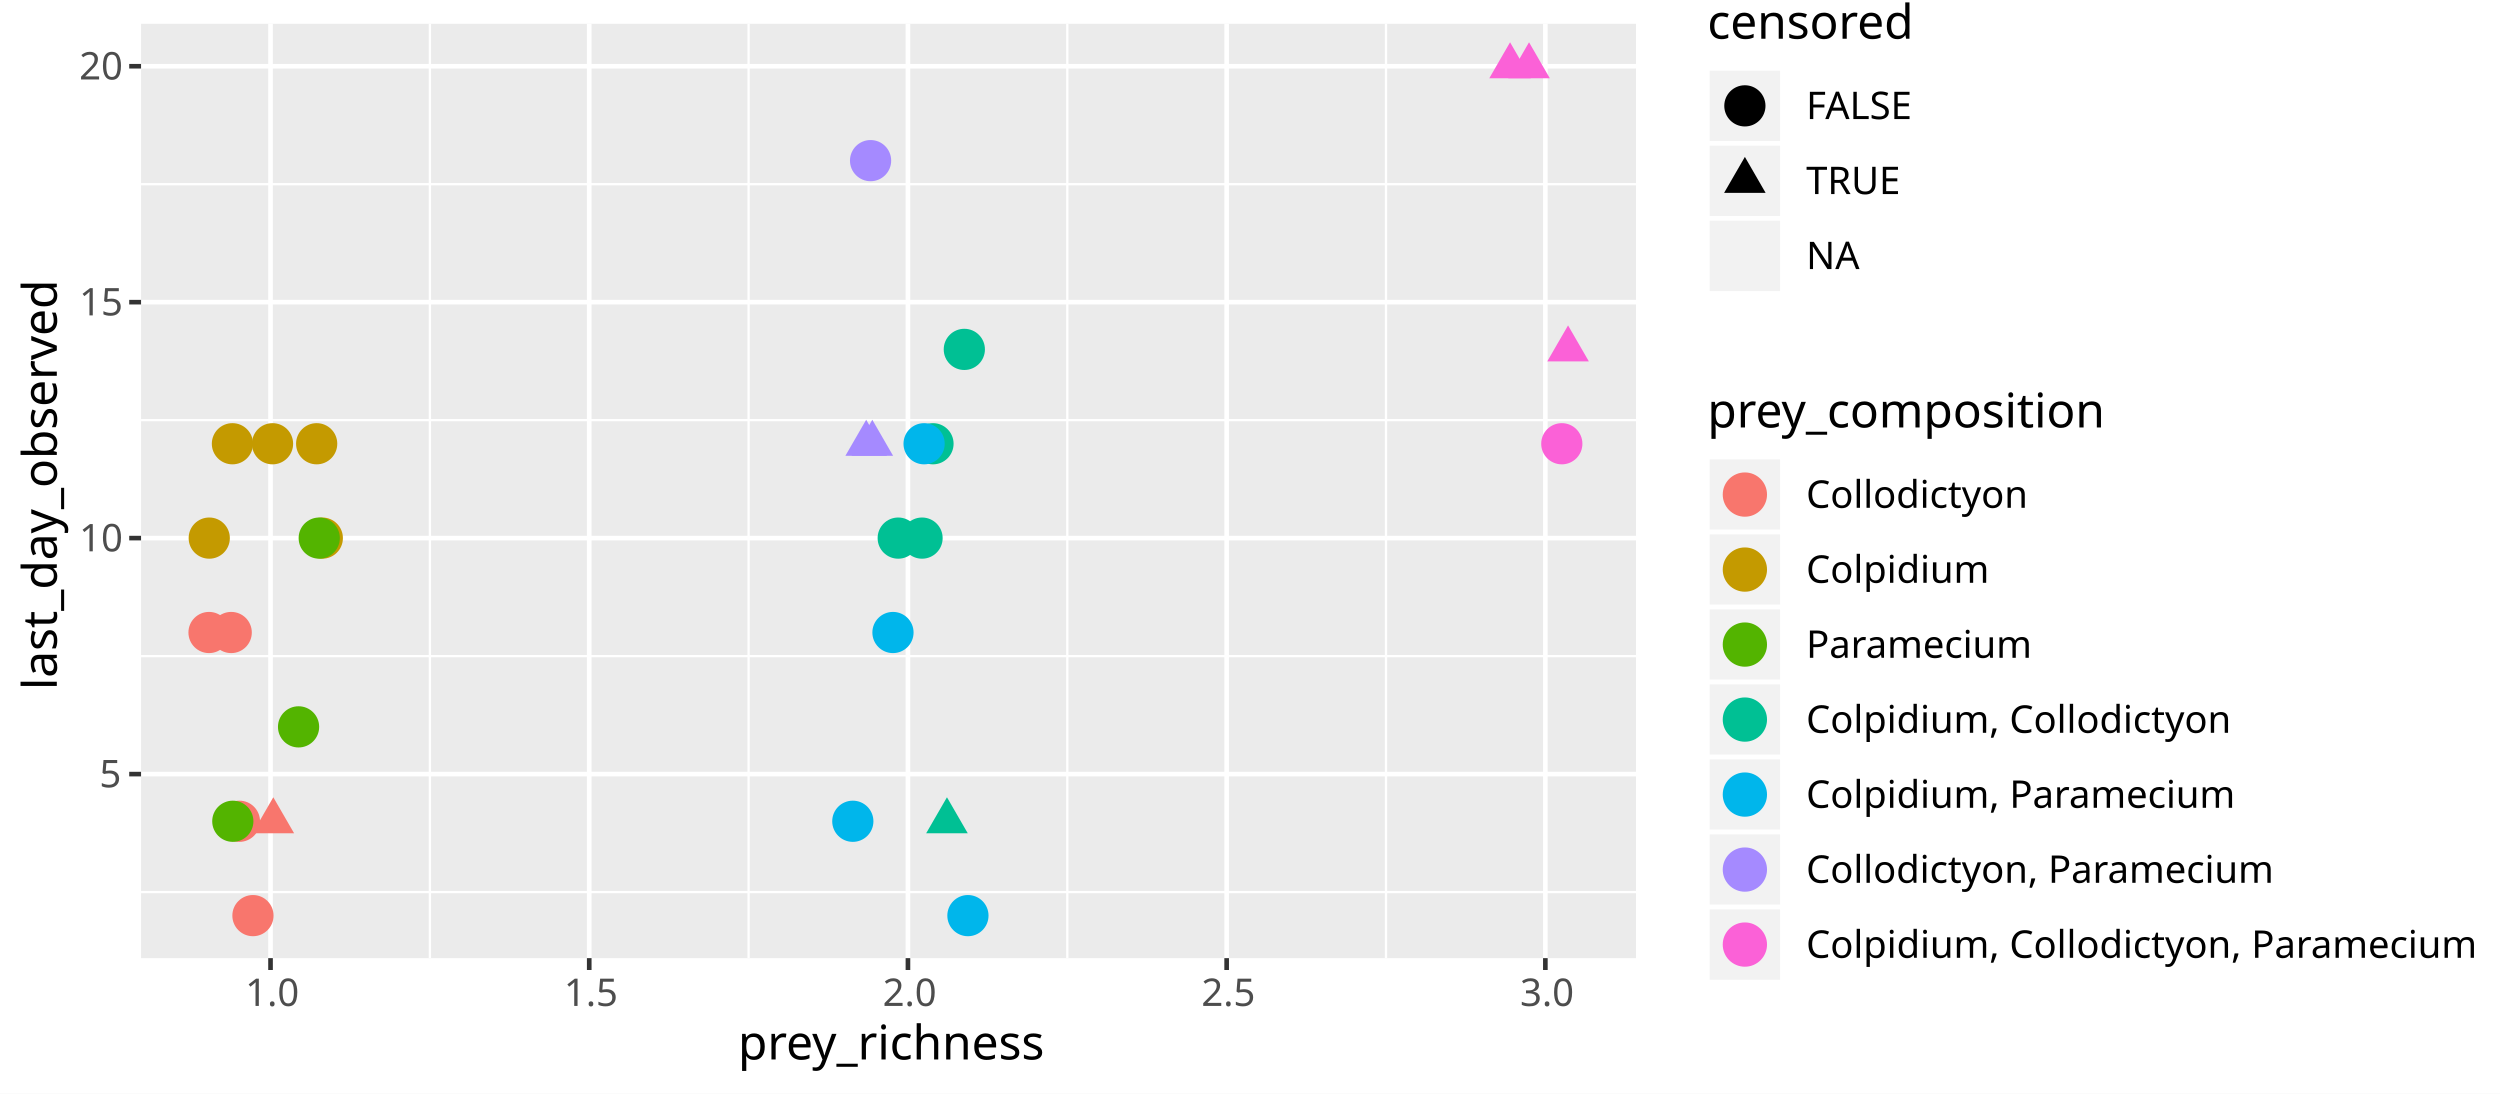
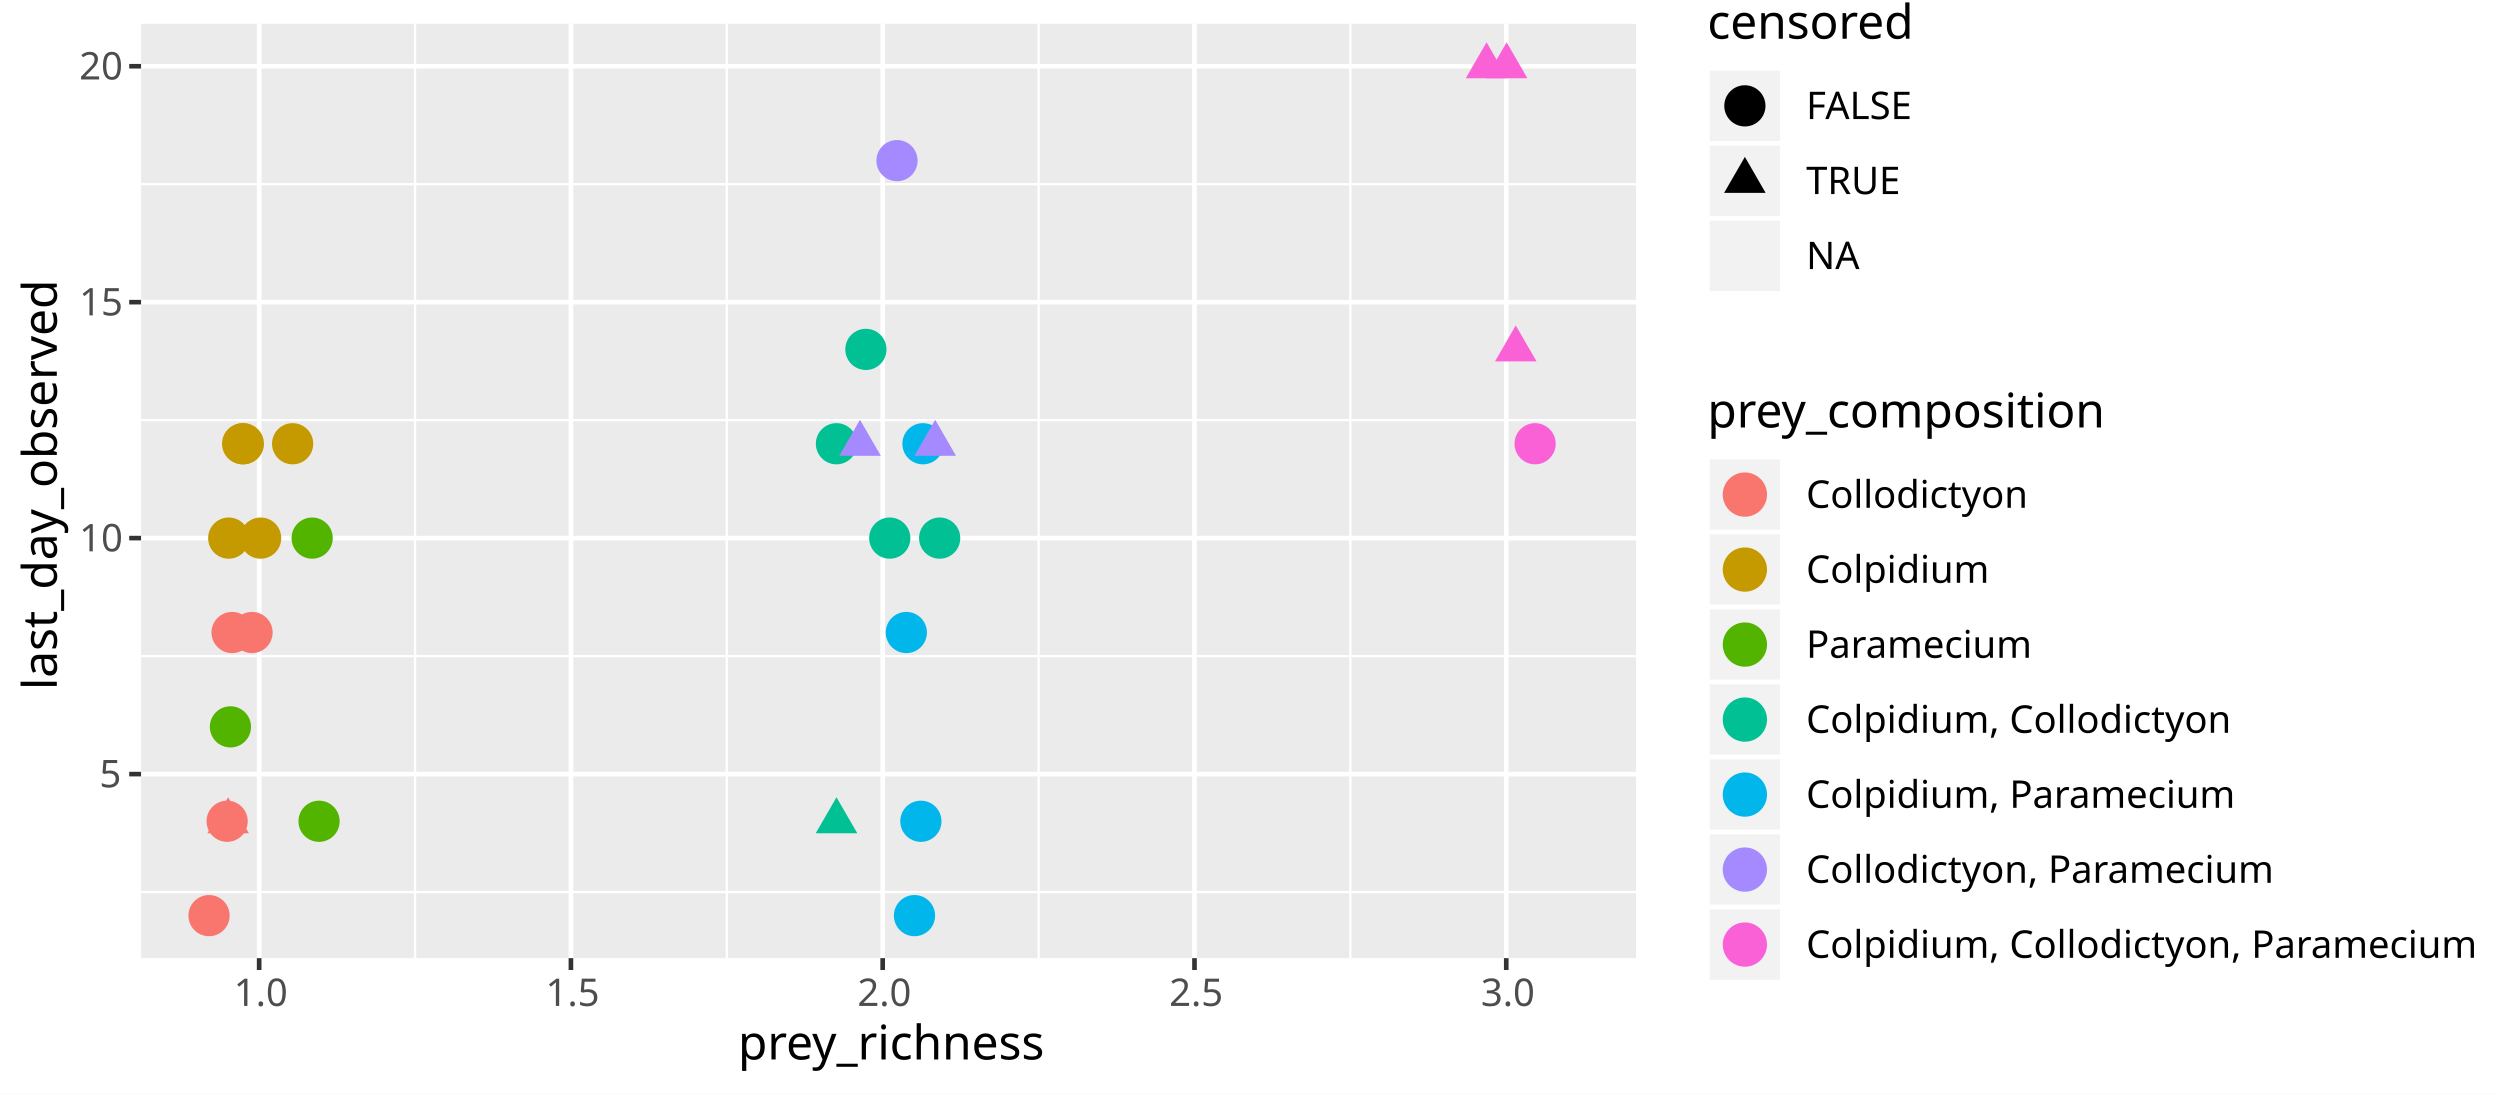
<svg xmlns="http://www.w3.org/2000/svg" viewBox="0 0 576.00 252.00">
  <defs>
    <style type="text/css">
    line, polyline, polygon, path, rect, circle {
      fill: none;
      stroke: #000000;
      stroke-linecap: round;
      stroke-linejoin: round;
      stroke-miterlimit: 10.00;
    }
  </style>
  </defs>
  <rect width="100%" height="100%" style="stroke: none; fill: #FFFFFF;" />
  <rect x="0.00" y="0.00" width="576.00" height="252.00" style="stroke-width: 1.07; stroke: none;" />
  <defs>
    <clipPath id="cpMzIuNTB8Mzc2Ljk0fDIyMC43NXw1LjQ4">
      <rect x="32.50" y="5.48" width="344.43" height="215.27" />
    </clipPath>
  </defs>
  <rect x="32.50" y="5.48" width="344.43" height="215.27" style="stroke-width: 1.07; stroke: none; fill: #EBEBEB;" clip-path="url(#cpMzIuNTB8Mzc2Ljk0fDIyMC43NXw1LjQ4)" />
  <polyline points="32.50,205.53 376.94,205.53 " style="stroke-width: 0.53; stroke: #FFFFFF; stroke-linecap: butt;" clip-path="url(#cpMzIuNTB8Mzc2Ljk0fDIyMC43NXw1LjQ4)" />
  <polyline points="32.50,151.17 376.94,151.17 " style="stroke-width: 0.53; stroke: #FFFFFF; stroke-linecap: butt;" clip-path="url(#cpMzIuNTB8Mzc2Ljk0fDIyMC43NXw1LjQ4)" />
  <polyline points="32.50,96.80 376.94,96.80 " style="stroke-width: 0.53; stroke: #FFFFFF; stroke-linecap: butt;" clip-path="url(#cpMzIuNTB8Mzc2Ljk0fDIyMC43NXw1LjQ4)" />
  <polyline points="32.50,42.44 376.94,42.44 " style="stroke-width: 0.53; stroke: #FFFFFF; stroke-linecap: butt;" clip-path="url(#cpMzIuNTB8Mzc2Ljk0fDIyMC43NXw1LjQ4)" />
-   <polyline points="99.05,220.75 99.05,5.48 " style="stroke-width: 0.53; stroke: #FFFFFF; stroke-linecap: butt;" clip-path="url(#cpMzIuNTB8Mzc2Ljk0fDIyMC43NXw1LjQ4)" />
-   <polyline points="172.48,220.75 172.48,5.48 " style="stroke-width: 0.53; stroke: #FFFFFF; stroke-linecap: butt;" clip-path="url(#cpMzIuNTB8Mzc2Ljk0fDIyMC43NXw1LjQ4)" />
-   <polyline points="245.91,220.75 245.91,5.48 " style="stroke-width: 0.53; stroke: #FFFFFF; stroke-linecap: butt;" clip-path="url(#cpMzIuNTB8Mzc2Ljk0fDIyMC43NXw1LjQ4)" />
-   <polyline points="319.34,220.75 319.34,5.48 " style="stroke-width: 0.53; stroke: #FFFFFF; stroke-linecap: butt;" clip-path="url(#cpMzIuNTB8Mzc2Ljk0fDIyMC43NXw1LjQ4)" />
+   <polyline points="95.63,220.75 95.63,5.48 " style="stroke-width: 0.53; stroke: #FFFFFF; stroke-linecap: butt;" clip-path="url(#cpMzIuNTB8Mzc2Ljk0fDIyMC43NXw1LjQ4)" />
+   <polyline points="167.46,220.75 167.46,5.48 " style="stroke-width: 0.53; stroke: #FFFFFF; stroke-linecap: butt;" clip-path="url(#cpMzIuNTB8Mzc2Ljk0fDIyMC43NXw1LjQ4)" />
+   <polyline points="239.29,220.75 239.29,5.48 " style="stroke-width: 0.53; stroke: #FFFFFF; stroke-linecap: butt;" clip-path="url(#cpMzIuNTB8Mzc2Ljk0fDIyMC43NXw1LjQ4)" />
+   <polyline points="311.12,220.75 311.12,5.48 " style="stroke-width: 0.53; stroke: #FFFFFF; stroke-linecap: butt;" clip-path="url(#cpMzIuNTB8Mzc2Ljk0fDIyMC43NXw1LjQ4)" />
  <polyline points="32.50,178.35 376.94,178.35 " style="stroke-width: 1.07; stroke: #FFFFFF; stroke-linecap: butt;" clip-path="url(#cpMzIuNTB8Mzc2Ljk0fDIyMC43NXw1LjQ4)" />
  <polyline points="32.50,123.98 376.94,123.98 " style="stroke-width: 1.07; stroke: #FFFFFF; stroke-linecap: butt;" clip-path="url(#cpMzIuNTB8Mzc2Ljk0fDIyMC43NXw1LjQ4)" />
  <polyline points="32.50,69.62 376.94,69.62 " style="stroke-width: 1.07; stroke: #FFFFFF; stroke-linecap: butt;" clip-path="url(#cpMzIuNTB8Mzc2Ljk0fDIyMC43NXw1LjQ4)" />
  <polyline points="32.50,15.26 376.94,15.26 " style="stroke-width: 1.07; stroke: #FFFFFF; stroke-linecap: butt;" clip-path="url(#cpMzIuNTB8Mzc2Ljk0fDIyMC43NXw1LjQ4)" />
-   <polyline points="62.33,220.75 62.33,5.48 " style="stroke-width: 1.07; stroke: #FFFFFF; stroke-linecap: butt;" clip-path="url(#cpMzIuNTB8Mzc2Ljk0fDIyMC43NXw1LjQ4)" />
-   <polyline points="135.76,220.75 135.76,5.48 " style="stroke-width: 1.07; stroke: #FFFFFF; stroke-linecap: butt;" clip-path="url(#cpMzIuNTB8Mzc2Ljk0fDIyMC43NXw1LjQ4)" />
-   <polyline points="209.19,220.75 209.19,5.48 " style="stroke-width: 1.07; stroke: #FFFFFF; stroke-linecap: butt;" clip-path="url(#cpMzIuNTB8Mzc2Ljk0fDIyMC43NXw1LjQ4)" />
-   <polyline points="282.62,220.75 282.62,5.48 " style="stroke-width: 1.07; stroke: #FFFFFF; stroke-linecap: butt;" clip-path="url(#cpMzIuNTB8Mzc2Ljk0fDIyMC43NXw1LjQ4)" />
-   <polyline points="356.05,220.75 356.05,5.48 " style="stroke-width: 1.07; stroke: #FFFFFF; stroke-linecap: butt;" clip-path="url(#cpMzIuNTB8Mzc2Ljk0fDIyMC43NXw1LjQ4)" />
-   <circle cx="48.16" cy="145.73" r="3.56pt" style="stroke-width: 0.71; stroke: none; fill: #F8766D;" clip-path="url(#cpMzIuNTB8Mzc2Ljk0fDIyMC43NXw1LjQ4)" />
-   <circle cx="53.27" cy="145.73" r="3.56pt" style="stroke-width: 0.71; stroke: none; fill: #F8766D;" clip-path="url(#cpMzIuNTB8Mzc2Ljk0fDIyMC43NXw1LjQ4)" />
-   <circle cx="55.16" cy="189.22" r="3.56pt" style="stroke-width: 0.71; stroke: none; fill: #F8766D;" clip-path="url(#cpMzIuNTB8Mzc2Ljk0fDIyMC43NXw1LjQ4)" />
-   <circle cx="58.28" cy="210.96" r="3.56pt" style="stroke-width: 0.71; stroke: none; fill: #F8766D;" clip-path="url(#cpMzIuNTB8Mzc2Ljk0fDIyMC43NXw1LjQ4)" />
-   <polygon points="62.97,183.69 67.76,191.98 58.18,191.98 " style="stroke-width: 0.71; stroke: none; fill: #F8766D;" clip-path="url(#cpMzIuNTB8Mzc2Ljk0fDIyMC43NXw1LjQ4)" />
-   <circle cx="48.21" cy="123.98" r="3.56pt" style="stroke-width: 0.71; stroke: none; fill: #C49A00;" clip-path="url(#cpMzIuNTB8Mzc2Ljk0fDIyMC43NXw1LjQ4)" />
-   <circle cx="74.26" cy="123.98" r="3.56pt" style="stroke-width: 0.71; stroke: none; fill: #C49A00;" clip-path="url(#cpMzIuNTB8Mzc2Ljk0fDIyMC43NXw1LjQ4)" />
-   <circle cx="53.55" cy="102.24" r="3.56pt" style="stroke-width: 0.71; stroke: none; fill: #C49A00;" clip-path="url(#cpMzIuNTB8Mzc2Ljk0fDIyMC43NXw1LjQ4)" />
-   <circle cx="72.96" cy="102.24" r="3.56pt" style="stroke-width: 0.71; stroke: none; fill: #C49A00;" clip-path="url(#cpMzIuNTB8Mzc2Ljk0fDIyMC43NXw1LjQ4)" />
-   <circle cx="62.79" cy="102.24" r="3.56pt" style="stroke-width: 0.71; stroke: none; fill: #C49A00;" clip-path="url(#cpMzIuNTB8Mzc2Ljk0fDIyMC43NXw1LjQ4)" />
-   <circle cx="53.64" cy="189.22" r="3.56pt" style="stroke-width: 0.71; stroke: none; fill: #53B400;" clip-path="url(#cpMzIuNTB8Mzc2Ljk0fDIyMC43NXw1LjQ4)" />
-   <circle cx="68.79" cy="167.47" r="3.56pt" style="stroke-width: 0.71; stroke: none; fill: #53B400;" clip-path="url(#cpMzIuNTB8Mzc2Ljk0fDIyMC43NXw1LjQ4)" />
-   <circle cx="73.55" cy="123.98" r="3.56pt" style="stroke-width: 0.71; stroke: none; fill: #53B400;" clip-path="url(#cpMzIuNTB8Mzc2Ljk0fDIyMC43NXw1LjQ4)" />
-   <circle cx="206.95" cy="123.98" r="3.56pt" style="stroke-width: 0.71; stroke: none; fill: #00C094;" clip-path="url(#cpMzIuNTB8Mzc2Ljk0fDIyMC43NXw1LjQ4)" />
-   <circle cx="212.44" cy="123.98" r="3.56pt" style="stroke-width: 0.71; stroke: none; fill: #00C094;" clip-path="url(#cpMzIuNTB8Mzc2Ljk0fDIyMC43NXw1LjQ4)" />
-   <polygon points="218.18,183.69 222.97,191.98 213.39,191.98 " style="stroke-width: 0.71; stroke: none; fill: #00C094;" clip-path="url(#cpMzIuNTB8Mzc2Ljk0fDIyMC43NXw1LjQ4)" />
-   <circle cx="222.18" cy="80.50" r="3.56pt" style="stroke-width: 0.71; stroke: none; fill: #00C094;" clip-path="url(#cpMzIuNTB8Mzc2Ljk0fDIyMC43NXw1LjQ4)" />
-   <circle cx="214.96" cy="102.24" r="3.56pt" style="stroke-width: 0.71; stroke: none; fill: #00C094;" clip-path="url(#cpMzIuNTB8Mzc2Ljk0fDIyMC43NXw1LjQ4)" />
-   <circle cx="205.74" cy="145.73" r="3.56pt" style="stroke-width: 0.71; stroke: none; fill: #00B6EB;" clip-path="url(#cpMzIuNTB8Mzc2Ljk0fDIyMC43NXw1LjQ4)" />
-   <circle cx="196.49" cy="189.22" r="3.56pt" style="stroke-width: 0.71; stroke: none; fill: #00B6EB;" clip-path="url(#cpMzIuNTB8Mzc2Ljk0fDIyMC43NXw1LjQ4)" />
-   <circle cx="223.01" cy="210.96" r="3.56pt" style="stroke-width: 0.71; stroke: none; fill: #00B6EB;" clip-path="url(#cpMzIuNTB8Mzc2Ljk0fDIyMC43NXw1LjQ4)" />
-   <circle cx="212.91" cy="102.24" r="3.56pt" style="stroke-width: 0.71; stroke: none; fill: #00B6EB;" clip-path="url(#cpMzIuNTB8Mzc2Ljk0fDIyMC43NXw1LjQ4)" />
-   <polygon points="199.57,96.71 204.36,105.01 194.78,105.01 " style="stroke-width: 0.71; stroke: none; fill: #A58AFF;" clip-path="url(#cpMzIuNTB8Mzc2Ljk0fDIyMC43NXw1LjQ4)" />
-   <polygon points="200.98,96.71 205.77,105.01 196.20,105.01 " style="stroke-width: 0.71; stroke: none; fill: #A58AFF;" clip-path="url(#cpMzIuNTB8Mzc2Ljk0fDIyMC43NXw1LjQ4)" />
-   <circle cx="200.58" cy="37.01" r="3.56pt" style="stroke-width: 0.71; stroke: none; fill: #A58AFF;" clip-path="url(#cpMzIuNTB8Mzc2Ljk0fDIyMC43NXw1LjQ4)" />
-   <circle cx="359.84" cy="102.24" r="3.56pt" style="stroke-width: 0.71; stroke: none; fill: #FB61D7;" clip-path="url(#cpMzIuNTB8Mzc2Ljk0fDIyMC43NXw1LjQ4)" />
-   <polygon points="361.28,74.97 366.07,83.26 356.49,83.26 " style="stroke-width: 0.71; stroke: none; fill: #FB61D7;" clip-path="url(#cpMzIuNTB8Mzc2Ljk0fDIyMC43NXw1LjQ4)" />
-   <polygon points="347.92,9.74 352.71,18.03 343.13,18.03 " style="stroke-width: 0.71; stroke: none; fill: #FB61D7;" clip-path="url(#cpMzIuNTB8Mzc2Ljk0fDIyMC43NXw1LjQ4)" />
-   <polygon points="352.29,9.74 357.08,18.03 347.50,18.03 " style="stroke-width: 0.71; stroke: none; fill: #FB61D7;" clip-path="url(#cpMzIuNTB8Mzc2Ljk0fDIyMC43NXw1LjQ4)" />
+   <polyline points="59.71,220.75 59.71,5.48 " style="stroke-width: 1.07; stroke: #FFFFFF; stroke-linecap: butt;" clip-path="url(#cpMzIuNTB8Mzc2Ljk0fDIyMC43NXw1LjQ4)" />
+   <polyline points="131.54,220.75 131.54,5.48 " style="stroke-width: 1.07; stroke: #FFFFFF; stroke-linecap: butt;" clip-path="url(#cpMzIuNTB8Mzc2Ljk0fDIyMC43NXw1LjQ4)" />
+   <polyline points="203.37,220.75 203.37,5.48 " style="stroke-width: 1.07; stroke: #FFFFFF; stroke-linecap: butt;" clip-path="url(#cpMzIuNTB8Mzc2Ljk0fDIyMC43NXw1LjQ4)" />
+   <polyline points="275.21,220.75 275.21,5.48 " style="stroke-width: 1.07; stroke: #FFFFFF; stroke-linecap: butt;" clip-path="url(#cpMzIuNTB8Mzc2Ljk0fDIyMC43NXw1LjQ4)" />
+   <polyline points="347.04,220.75 347.04,5.48 " style="stroke-width: 1.07; stroke: #FFFFFF; stroke-linecap: butt;" clip-path="url(#cpMzIuNTB8Mzc2Ljk0fDIyMC43NXw1LjQ4)" />
+   <circle cx="53.47" cy="145.73" r="3.56pt" style="stroke-width: 0.71; stroke: none; fill: #F8766D;" clip-path="url(#cpMzIuNTB8Mzc2Ljk0fDIyMC43NXw1LjQ4)" />
+   <circle cx="58.07" cy="145.73" r="3.56pt" style="stroke-width: 0.71; stroke: none; fill: #F8766D;" clip-path="url(#cpMzIuNTB8Mzc2Ljk0fDIyMC43NXw1LjQ4)" />
+   <circle cx="52.33" cy="189.22" r="3.56pt" style="stroke-width: 0.71; stroke: none; fill: #F8766D;" clip-path="url(#cpMzIuNTB8Mzc2Ljk0fDIyMC43NXw1LjQ4)" />
+   <circle cx="48.16" cy="210.96" r="3.56pt" style="stroke-width: 0.71; stroke: none; fill: #F8766D;" clip-path="url(#cpMzIuNTB8Mzc2Ljk0fDIyMC43NXw1LjQ4)" />
+   <polygon points="52.56,183.69 57.34,191.98 47.77,191.98 " style="stroke-width: 0.71; stroke: none; fill: #F8766D;" clip-path="url(#cpMzIuNTB8Mzc2Ljk0fDIyMC43NXw1LjQ4)" />
+   <circle cx="52.70" cy="123.98" r="3.56pt" style="stroke-width: 0.71; stroke: none; fill: #C49A00;" clip-path="url(#cpMzIuNTB8Mzc2Ljk0fDIyMC43NXw1LjQ4)" />
+   <circle cx="60.05" cy="123.98" r="3.56pt" style="stroke-width: 0.71; stroke: none; fill: #C49A00;" clip-path="url(#cpMzIuNTB8Mzc2Ljk0fDIyMC43NXw1LjQ4)" />
+   <circle cx="67.42" cy="102.24" r="3.56pt" style="stroke-width: 0.71; stroke: none; fill: #C49A00;" clip-path="url(#cpMzIuNTB8Mzc2Ljk0fDIyMC43NXw1LjQ4)" />
+   <circle cx="56.07" cy="102.24" r="3.56pt" style="stroke-width: 0.71; stroke: none; fill: #C49A00;" clip-path="url(#cpMzIuNTB8Mzc2Ljk0fDIyMC43NXw1LjQ4)" />
+   <circle cx="55.90" cy="102.24" r="3.56pt" style="stroke-width: 0.71; stroke: none; fill: #C49A00;" clip-path="url(#cpMzIuNTB8Mzc2Ljk0fDIyMC43NXw1LjQ4)" />
+   <circle cx="73.51" cy="189.22" r="3.56pt" style="stroke-width: 0.71; stroke: none; fill: #53B400;" clip-path="url(#cpMzIuNTB8Mzc2Ljk0fDIyMC43NXw1LjQ4)" />
+   <circle cx="53.09" cy="167.47" r="3.56pt" style="stroke-width: 0.71; stroke: none; fill: #53B400;" clip-path="url(#cpMzIuNTB8Mzc2Ljk0fDIyMC43NXw1LjQ4)" />
+   <circle cx="71.92" cy="123.98" r="3.56pt" style="stroke-width: 0.71; stroke: none; fill: #53B400;" clip-path="url(#cpMzIuNTB8Mzc2Ljk0fDIyMC43NXw1LjQ4)" />
+   <circle cx="216.50" cy="123.98" r="3.56pt" style="stroke-width: 0.71; stroke: none; fill: #00C094;" clip-path="url(#cpMzIuNTB8Mzc2Ljk0fDIyMC43NXw1LjQ4)" />
+   <circle cx="205.00" cy="123.98" r="3.56pt" style="stroke-width: 0.71; stroke: none; fill: #00C094;" clip-path="url(#cpMzIuNTB8Mzc2Ljk0fDIyMC43NXw1LjQ4)" />
+   <polygon points="192.73,183.69 197.52,191.98 187.94,191.98 " style="stroke-width: 0.71; stroke: none; fill: #00C094;" clip-path="url(#cpMzIuNTB8Mzc2Ljk0fDIyMC43NXw1LjQ4)" />
+   <circle cx="199.50" cy="80.50" r="3.56pt" style="stroke-width: 0.71; stroke: none; fill: #00C094;" clip-path="url(#cpMzIuNTB8Mzc2Ljk0fDIyMC43NXw1LjQ4)" />
+   <circle cx="192.72" cy="102.24" r="3.56pt" style="stroke-width: 0.71; stroke: none; fill: #00C094;" clip-path="url(#cpMzIuNTB8Mzc2Ljk0fDIyMC43NXw1LjQ4)" />
+   <circle cx="208.82" cy="145.73" r="3.56pt" style="stroke-width: 0.71; stroke: none; fill: #00B6EB;" clip-path="url(#cpMzIuNTB8Mzc2Ljk0fDIyMC43NXw1LjQ4)" />
+   <circle cx="212.17" cy="189.22" r="3.56pt" style="stroke-width: 0.71; stroke: none; fill: #00B6EB;" clip-path="url(#cpMzIuNTB8Mzc2Ljk0fDIyMC43NXw1LjQ4)" />
+   <circle cx="210.70" cy="210.96" r="3.56pt" style="stroke-width: 0.71; stroke: none; fill: #00B6EB;" clip-path="url(#cpMzIuNTB8Mzc2Ljk0fDIyMC43NXw1LjQ4)" />
+   <circle cx="212.65" cy="102.24" r="3.56pt" style="stroke-width: 0.71; stroke: none; fill: #00B6EB;" clip-path="url(#cpMzIuNTB8Mzc2Ljk0fDIyMC43NXw1LjQ4)" />
+   <polygon points="198.15,96.71 202.94,105.01 193.36,105.01 " style="stroke-width: 0.71; stroke: none; fill: #A58AFF;" clip-path="url(#cpMzIuNTB8Mzc2Ljk0fDIyMC43NXw1LjQ4)" />
+   <polygon points="215.47,96.71 220.26,105.01 210.68,105.01 " style="stroke-width: 0.71; stroke: none; fill: #A58AFF;" clip-path="url(#cpMzIuNTB8Mzc2Ljk0fDIyMC43NXw1LjQ4)" />
+   <circle cx="206.67" cy="37.01" r="3.56pt" style="stroke-width: 0.71; stroke: none; fill: #A58AFF;" clip-path="url(#cpMzIuNTB8Mzc2Ljk0fDIyMC43NXw1LjQ4)" />
+   <circle cx="353.69" cy="102.24" r="3.56pt" style="stroke-width: 0.71; stroke: none; fill: #FB61D7;" clip-path="url(#cpMzIuNTB8Mzc2Ljk0fDIyMC43NXw1LjQ4)" />
+   <polygon points="349.23,74.97 354.02,83.26 344.45,83.26 " style="stroke-width: 0.71; stroke: none; fill: #FB61D7;" clip-path="url(#cpMzIuNTB8Mzc2Ljk0fDIyMC43NXw1LjQ4)" />
+   <polygon points="342.50,9.74 347.29,18.03 337.71,18.03 " style="stroke-width: 0.71; stroke: none; fill: #FB61D7;" clip-path="url(#cpMzIuNTB8Mzc2Ljk0fDIyMC43NXw1LjQ4)" />
+   <polygon points="347.13,9.74 351.92,18.03 342.34,18.03 " style="stroke-width: 0.71; stroke: none; fill: #FB61D7;" clip-path="url(#cpMzIuNTB8Mzc2Ljk0fDIyMC43NXw1LjQ4)" />
  <defs>
    <clipPath id="cpMC4wMHw1NzYuMDB8MjUyLjAwfDAuMDA=">
      <rect x="0.00" y="0.00" width="576.00" height="252.00" />
    </clipPath>
  </defs>
  <g clip-path="url(#cpMC4wMHw1NzYuMDB8MjUyLjAwfDAuMDA=)">
    <text x="22.91" y="181.39" style="font-size: 8.80px; fill: #4D4D4D; font-family: Utopia;" textLength="4.66px" lengthAdjust="spacingAndGlyphs">5</text>
  </g>
  <g clip-path="url(#cpMC4wMHw1NzYuMDB8MjUyLjAwfDAuMDA=)">
    <text x="18.25" y="127.03" style="font-size: 8.80px; fill: #4D4D4D; font-family: Utopia;" textLength="9.32px" lengthAdjust="spacingAndGlyphs">10</text>
  </g>
  <g clip-path="url(#cpMC4wMHw1NzYuMDB8MjUyLjAwfDAuMDA=)">
    <text x="18.25" y="72.67" style="font-size: 8.80px; fill: #4D4D4D; font-family: Utopia;" textLength="9.32px" lengthAdjust="spacingAndGlyphs">15</text>
  </g>
  <g clip-path="url(#cpMC4wMHw1NzYuMDB8MjUyLjAwfDAuMDA=)">
    <text x="18.25" y="18.31" style="font-size: 8.80px; fill: #4D4D4D; font-family: Utopia;" textLength="9.32px" lengthAdjust="spacingAndGlyphs">20</text>
  </g>
  <polyline points="29.77,178.35 32.50,178.35 " style="stroke-width: 1.07; stroke: #333333; stroke-linecap: butt;" clip-path="url(#cpMC4wMHw1NzYuMDB8MjUyLjAwfDAuMDA=)" />
  <polyline points="29.77,123.98 32.50,123.98 " style="stroke-width: 1.07; stroke: #333333; stroke-linecap: butt;" clip-path="url(#cpMC4wMHw1NzYuMDB8MjUyLjAwfDAuMDA=)" />
  <polyline points="29.77,69.62 32.50,69.62 " style="stroke-width: 1.07; stroke: #333333; stroke-linecap: butt;" clip-path="url(#cpMC4wMHw1NzYuMDB8MjUyLjAwfDAuMDA=)" />
  <polyline points="29.77,15.26 32.50,15.26 " style="stroke-width: 1.07; stroke: #333333; stroke-linecap: butt;" clip-path="url(#cpMC4wMHw1NzYuMDB8MjUyLjAwfDAuMDA=)" />
-   <polyline points="62.33,223.49 62.33,220.75 " style="stroke-width: 1.07; stroke: #333333; stroke-linecap: butt;" clip-path="url(#cpMC4wMHw1NzYuMDB8MjUyLjAwfDAuMDA=)" />
-   <polyline points="135.76,223.49 135.76,220.75 " style="stroke-width: 1.07; stroke: #333333; stroke-linecap: butt;" clip-path="url(#cpMC4wMHw1NzYuMDB8MjUyLjAwfDAuMDA=)" />
-   <polyline points="209.19,223.49 209.19,220.75 " style="stroke-width: 1.07; stroke: #333333; stroke-linecap: butt;" clip-path="url(#cpMC4wMHw1NzYuMDB8MjUyLjAwfDAuMDA=)" />
-   <polyline points="282.62,223.49 282.62,220.75 " style="stroke-width: 1.07; stroke: #333333; stroke-linecap: butt;" clip-path="url(#cpMC4wMHw1NzYuMDB8MjUyLjAwfDAuMDA=)" />
-   <polyline points="356.05,223.49 356.05,220.75 " style="stroke-width: 1.07; stroke: #333333; stroke-linecap: butt;" clip-path="url(#cpMC4wMHw1NzYuMDB8MjUyLjAwfDAuMDA=)" />
+   <polyline points="59.71,223.49 59.71,220.75 " style="stroke-width: 1.07; stroke: #333333; stroke-linecap: butt;" clip-path="url(#cpMC4wMHw1NzYuMDB8MjUyLjAwfDAuMDA=)" />
+   <polyline points="131.54,223.49 131.54,220.75 " style="stroke-width: 1.07; stroke: #333333; stroke-linecap: butt;" clip-path="url(#cpMC4wMHw1NzYuMDB8MjUyLjAwfDAuMDA=)" />
+   <polyline points="203.37,223.49 203.37,220.75 " style="stroke-width: 1.07; stroke: #333333; stroke-linecap: butt;" clip-path="url(#cpMC4wMHw1NzYuMDB8MjUyLjAwfDAuMDA=)" />
+   <polyline points="275.21,223.49 275.21,220.75 " style="stroke-width: 1.07; stroke: #333333; stroke-linecap: butt;" clip-path="url(#cpMC4wMHw1NzYuMDB8MjUyLjAwfDAuMDA=)" />
+   <polyline points="347.04,223.49 347.04,220.75 " style="stroke-width: 1.07; stroke: #333333; stroke-linecap: butt;" clip-path="url(#cpMC4wMHw1NzYuMDB8MjUyLjAwfDAuMDA=)" />
  <g clip-path="url(#cpMC4wMHw1NzYuMDB8MjUyLjAwfDAuMDA=)">
-     <text x="56.51" y="231.77" style="font-size: 8.80px; fill: #4D4D4D; font-family: Utopia;" textLength="11.66px" lengthAdjust="spacingAndGlyphs">1.0</text>
+     <text x="53.88" y="231.77" style="font-size: 8.80px; fill: #4D4D4D; font-family: Utopia;" textLength="11.66px" lengthAdjust="spacingAndGlyphs">1.0</text>
  </g>
  <g clip-path="url(#cpMC4wMHw1NzYuMDB8MjUyLjAwfDAuMDA=)">
-     <text x="129.94" y="231.77" style="font-size: 8.80px; fill: #4D4D4D; font-family: Utopia;" textLength="11.66px" lengthAdjust="spacingAndGlyphs">1.5</text>
+     <text x="125.71" y="231.77" style="font-size: 8.80px; fill: #4D4D4D; font-family: Utopia;" textLength="11.66px" lengthAdjust="spacingAndGlyphs">1.5</text>
  </g>
  <g clip-path="url(#cpMC4wMHw1NzYuMDB8MjUyLjAwfDAuMDA=)">
-     <text x="203.37" y="231.77" style="font-size: 8.80px; fill: #4D4D4D; font-family: Utopia;" textLength="11.66px" lengthAdjust="spacingAndGlyphs">2.0</text>
+     <text x="197.55" y="231.77" style="font-size: 8.80px; fill: #4D4D4D; font-family: Utopia;" textLength="11.66px" lengthAdjust="spacingAndGlyphs">2.0</text>
  </g>
  <g clip-path="url(#cpMC4wMHw1NzYuMDB8MjUyLjAwfDAuMDA=)">
-     <text x="276.80" y="231.77" style="font-size: 8.80px; fill: #4D4D4D; font-family: Utopia;" textLength="11.66px" lengthAdjust="spacingAndGlyphs">2.5</text>
+     <text x="269.38" y="231.77" style="font-size: 8.80px; fill: #4D4D4D; font-family: Utopia;" textLength="11.66px" lengthAdjust="spacingAndGlyphs">2.5</text>
  </g>
  <g clip-path="url(#cpMC4wMHw1NzYuMDB8MjUyLjAwfDAuMDA=)">
-     <text x="350.23" y="231.77" style="font-size: 8.80px; fill: #4D4D4D; font-family: Utopia;" textLength="11.66px" lengthAdjust="spacingAndGlyphs">3.0</text>
+     <text x="341.21" y="231.77" style="font-size: 8.80px; fill: #4D4D4D; font-family: Utopia;" textLength="11.66px" lengthAdjust="spacingAndGlyphs">3.0</text>
  </g>
  <g clip-path="url(#cpMC4wMHw1NzYuMDB8MjUyLjAwfDAuMDA=)">
    <text x="170.04" y="244.10" style="font-size: 11.00px; font-family: Utopia;" textLength="69.35px" lengthAdjust="spacingAndGlyphs">prey_richness</text>
  </g>
  <g clip-path="url(#cpMC4wMHw1NzYuMDB8MjUyLjAwfDAuMDA=)">
    <text transform="translate(13.09,158.98) rotate(-90)" style="font-size: 11.00px; font-family: Utopia;" textLength="91.73px" lengthAdjust="spacingAndGlyphs">last_day_observed</text>
  </g>
  <rect x="387.90" y="-5.52" width="61.51" height="78.60" style="stroke-width: 1.07; stroke: none; fill: #FFFFFF;" clip-path="url(#cpMC4wMHw1NzYuMDB8MjUyLjAwfDAuMDA=)" />
  <g clip-path="url(#cpMC4wMHw1NzYuMDB8MjUyLjAwfDAuMDA=)">
    <text x="393.38" y="8.92" style="font-size: 11.00px; font-family: Utopia;" textLength="45.57px" lengthAdjust="spacingAndGlyphs">censored</text>
  </g>
  <rect x="393.38" y="15.75" width="17.28" height="17.28" style="stroke-width: 1.07; stroke: #FFFFFF; fill: #F2F2F2;" clip-path="url(#cpMC4wMHw1NzYuMDB8MjUyLjAwfDAuMDA=)" />
  <circle cx="402.02" cy="24.39" r="3.56pt" style="stroke-width: 0.71; stroke: none; fill: #000000;" clip-path="url(#cpMC4wMHw1NzYuMDB8MjUyLjAwfDAuMDA=)" />
  <rect x="393.38" y="33.03" width="17.28" height="17.28" style="stroke-width: 1.07; stroke: #FFFFFF; fill: #F2F2F2;" clip-path="url(#cpMC4wMHw1NzYuMDB8MjUyLjAwfDAuMDA=)" />
  <polygon points="402.02,36.15 406.80,44.44 397.23,44.44 " style="stroke-width: 0.71; stroke: none; fill: #000000;" clip-path="url(#cpMC4wMHw1NzYuMDB8MjUyLjAwfDAuMDA=)" />
  <rect x="393.38" y="50.31" width="17.28" height="17.28" style="stroke-width: 1.07; stroke: #FFFFFF; fill: #F2F2F2;" clip-path="url(#cpMC4wMHw1NzYuMDB8MjUyLjAwfDAuMDA=)" />
  <g clip-path="url(#cpMC4wMHw1NzYuMDB8MjUyLjAwfDAuMDA=)">
    <text x="416.14" y="27.44" style="font-size: 8.80px; font-family: Utopia;" textLength="25.77px" lengthAdjust="spacingAndGlyphs">FALSE</text>
  </g>
  <g clip-path="url(#cpMC4wMHw1NzYuMDB8MjUyLjAwfDAuMDA=)">
    <text x="416.14" y="44.72" style="font-size: 8.80px; font-family: Utopia;" textLength="23.42px" lengthAdjust="spacingAndGlyphs">TRUE</text>
  </g>
  <g clip-path="url(#cpMC4wMHw1NzYuMDB8MjUyLjAwfDAuMDA=)">
    <text x="416.14" y="62.00" style="font-size: 8.80px; font-family: Utopia;" textLength="12.45px" lengthAdjust="spacingAndGlyphs">NA</text>
  </g>
  <rect x="387.90" y="84.03" width="182.62" height="147.72" style="stroke-width: 1.07; stroke: none; fill: #FFFFFF;" clip-path="url(#cpMC4wMHw1NzYuMDB8MjUyLjAwfDAuMDA=)" />
  <g clip-path="url(#cpMC4wMHw1NzYuMDB8MjUyLjAwfDAuMDA=)">
    <text x="393.38" y="98.48" style="font-size: 11.00px; font-family: Utopia;" textLength="90.82px" lengthAdjust="spacingAndGlyphs">prey_composition</text>
  </g>
  <rect x="393.38" y="105.31" width="17.28" height="17.28" style="stroke-width: 1.07; stroke: #FFFFFF; fill: #F2F2F2;" clip-path="url(#cpMC4wMHw1NzYuMDB8MjUyLjAwfDAuMDA=)" />
  <circle cx="402.02" cy="113.95" r="3.56pt" style="stroke-width: 0.71; stroke: #F8766D; fill: #F8766D;" clip-path="url(#cpMC4wMHw1NzYuMDB8MjUyLjAwfDAuMDA=)" />
  <rect x="393.38" y="122.59" width="17.28" height="17.28" style="stroke-width: 1.07; stroke: #FFFFFF; fill: #F2F2F2;" clip-path="url(#cpMC4wMHw1NzYuMDB8MjUyLjAwfDAuMDA=)" />
  <circle cx="402.02" cy="131.23" r="3.56pt" style="stroke-width: 0.71; stroke: #C49A00; fill: #C49A00;" clip-path="url(#cpMC4wMHw1NzYuMDB8MjUyLjAwfDAuMDA=)" />
  <rect x="393.38" y="139.87" width="17.28" height="17.28" style="stroke-width: 1.07; stroke: #FFFFFF; fill: #F2F2F2;" clip-path="url(#cpMC4wMHw1NzYuMDB8MjUyLjAwfDAuMDA=)" />
  <circle cx="402.02" cy="148.51" r="3.56pt" style="stroke-width: 0.71; stroke: #53B400; fill: #53B400;" clip-path="url(#cpMC4wMHw1NzYuMDB8MjUyLjAwfDAuMDA=)" />
  <rect x="393.38" y="157.15" width="17.28" height="17.28" style="stroke-width: 1.07; stroke: #FFFFFF; fill: #F2F2F2;" clip-path="url(#cpMC4wMHw1NzYuMDB8MjUyLjAwfDAuMDA=)" />
  <circle cx="402.02" cy="165.79" r="3.56pt" style="stroke-width: 0.71; stroke: #00C094; fill: #00C094;" clip-path="url(#cpMC4wMHw1NzYuMDB8MjUyLjAwfDAuMDA=)" />
  <rect x="393.38" y="174.43" width="17.28" height="17.28" style="stroke-width: 1.07; stroke: #FFFFFF; fill: #F2F2F2;" clip-path="url(#cpMC4wMHw1NzYuMDB8MjUyLjAwfDAuMDA=)" />
  <circle cx="402.02" cy="183.07" r="3.56pt" style="stroke-width: 0.71; stroke: #00B6EB; fill: #00B6EB;" clip-path="url(#cpMC4wMHw1NzYuMDB8MjUyLjAwfDAuMDA=)" />
  <rect x="393.38" y="191.71" width="17.28" height="17.28" style="stroke-width: 1.07; stroke: #FFFFFF; fill: #F2F2F2;" clip-path="url(#cpMC4wMHw1NzYuMDB8MjUyLjAwfDAuMDA=)" />
  <circle cx="402.02" cy="200.35" r="3.56pt" style="stroke-width: 0.71; stroke: #A58AFF; fill: #A58AFF;" clip-path="url(#cpMC4wMHw1NzYuMDB8MjUyLjAwfDAuMDA=)" />
  <rect x="393.38" y="208.99" width="17.28" height="17.28" style="stroke-width: 1.07; stroke: #FFFFFF; fill: #F2F2F2;" clip-path="url(#cpMC4wMHw1NzYuMDB8MjUyLjAwfDAuMDA=)" />
  <circle cx="402.02" cy="217.63" r="3.56pt" style="stroke-width: 0.71; stroke: #FB61D7; fill: #FB61D7;" clip-path="url(#cpMC4wMHw1NzYuMDB8MjUyLjAwfDAuMDA=)" />
  <g clip-path="url(#cpMC4wMHw1NzYuMDB8MjUyLjAwfDAuMDA=)">
    <text x="416.14" y="117.00" style="font-size: 8.80px; font-family: Utopia;" textLength="51.26px" lengthAdjust="spacingAndGlyphs">Collodictyon</text>
  </g>
  <g clip-path="url(#cpMC4wMHw1NzYuMDB8MjUyLjAwfDAuMDA=)">
    <text x="416.14" y="134.28" style="font-size: 8.80px; font-family: Utopia;" textLength="42.73px" lengthAdjust="spacingAndGlyphs">Colpidium</text>
  </g>
  <g clip-path="url(#cpMC4wMHw1NzYuMDB8MjUyLjAwfDAuMDA=)">
    <text x="416.14" y="151.56" style="font-size: 8.80px; font-family: Utopia;" textLength="50.92px" lengthAdjust="spacingAndGlyphs">Paramecium</text>
  </g>
  <g clip-path="url(#cpMC4wMHw1NzYuMDB8MjUyLjAwfDAuMDA=)">
    <text x="416.14" y="168.84" style="font-size: 8.80px; font-family: Utopia;" textLength="98.30px" lengthAdjust="spacingAndGlyphs">Colpidium, Collodictyon</text>
  </g>
  <g clip-path="url(#cpMC4wMHw1NzYuMDB8MjUyLjAwfDAuMDA=)">
    <text x="416.14" y="186.12" style="font-size: 8.80px; font-family: Utopia;" textLength="97.95px" lengthAdjust="spacingAndGlyphs">Colpidium, Paramecium</text>
  </g>
  <g clip-path="url(#cpMC4wMHw1NzYuMDB8MjUyLjAwfDAuMDA=)">
    <text x="416.14" y="203.40" style="font-size: 8.80px; font-family: Utopia;" textLength="106.49px" lengthAdjust="spacingAndGlyphs">Collodictyon, Paramecium</text>
  </g>
  <g clip-path="url(#cpMC4wMHw1NzYuMDB8MjUyLjAwfDAuMDA=)">
    <text x="416.14" y="220.68" style="font-size: 8.80px; font-family: Utopia;" textLength="153.52px" lengthAdjust="spacingAndGlyphs">Colpidium, Collodictyon, Paramecium</text>
  </g>
</svg>
